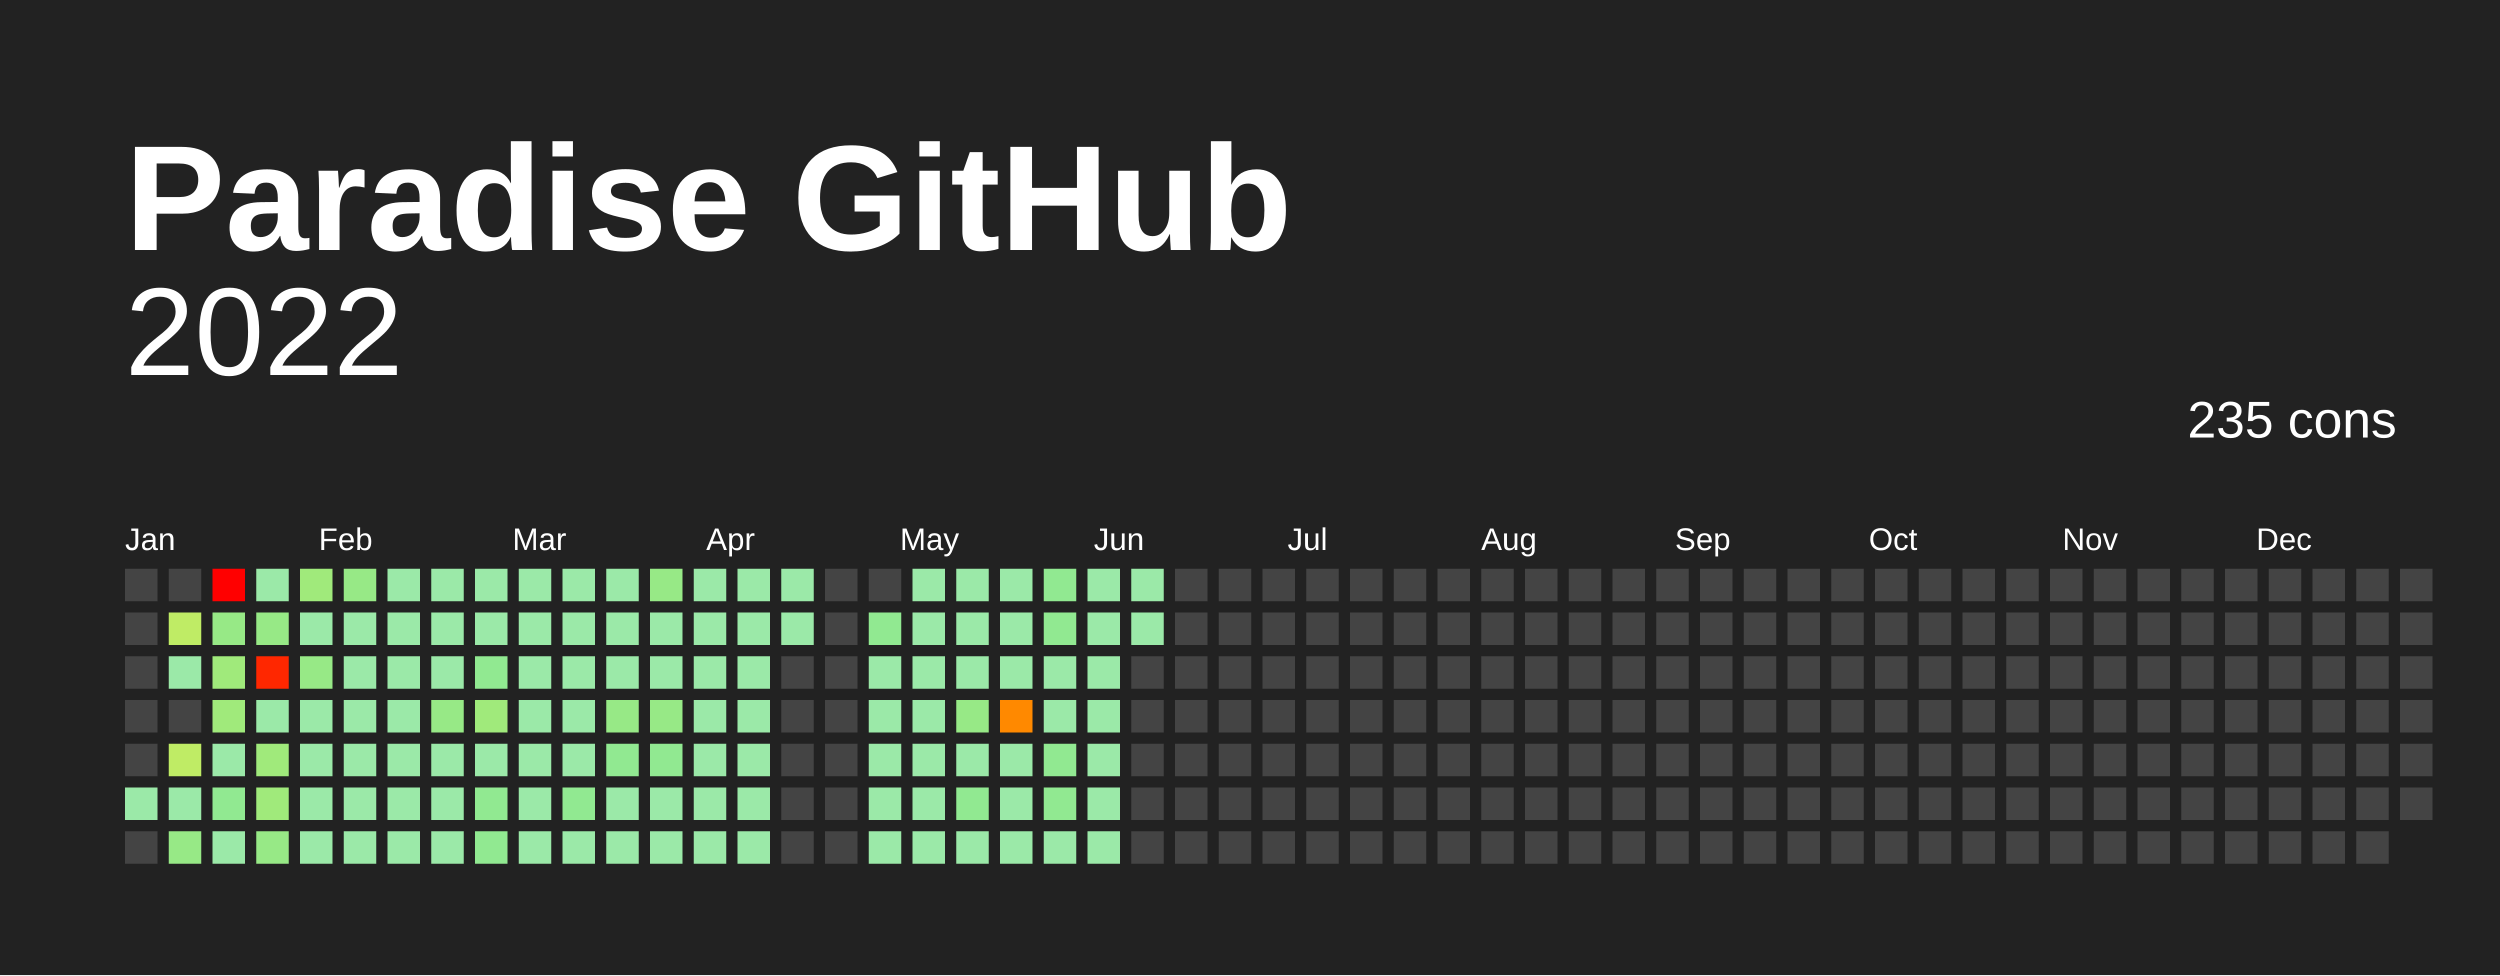
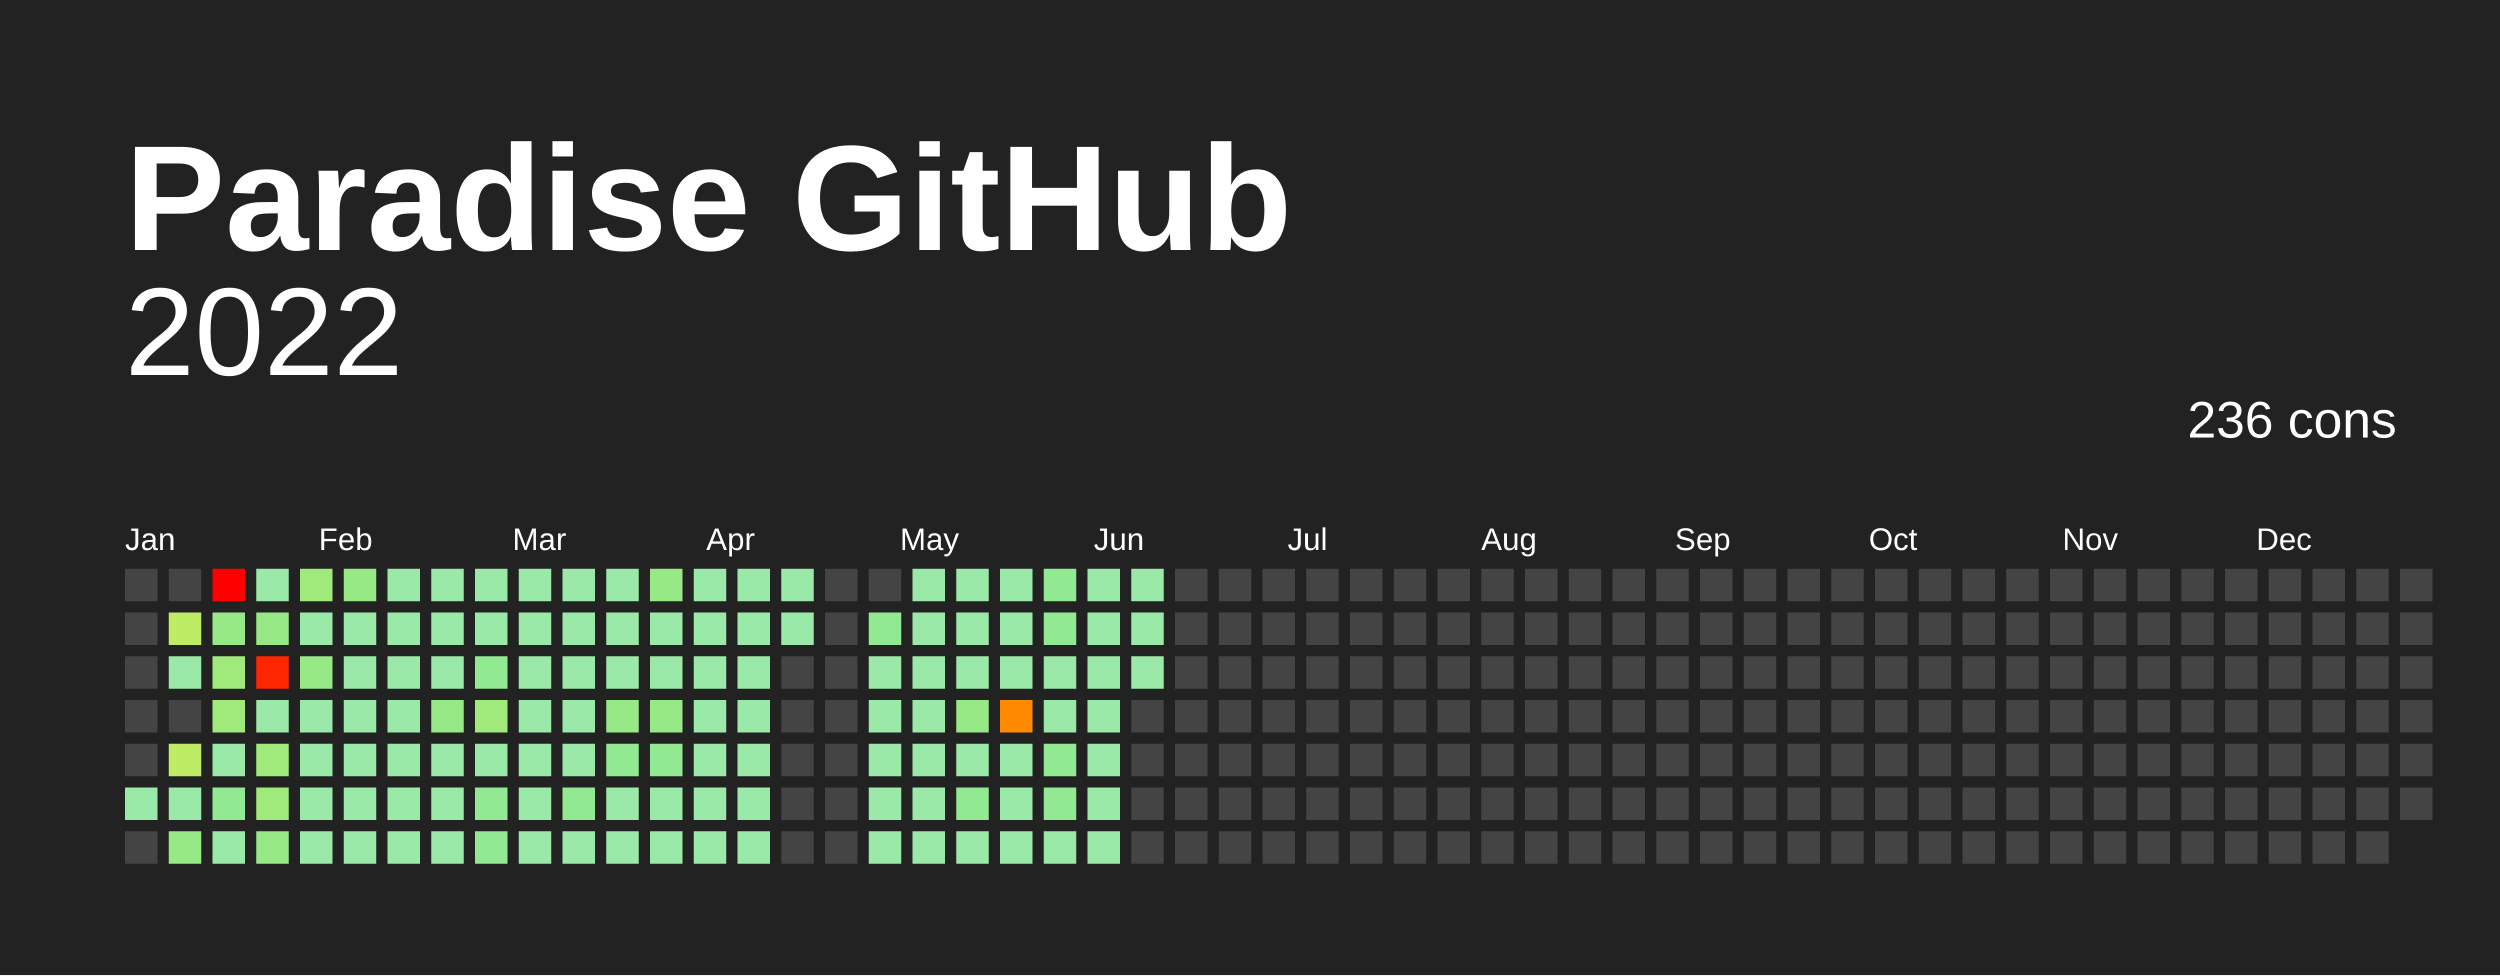
<svg xmlns="http://www.w3.org/2000/svg" baseProfile="full" height="78mm" version="1.1" viewBox="0,0,200,78" width="200mm">
  <defs />
  <rect fill="#222222" height="78" width="200" x="0" y="0" />
  <text fill="#FFFFFF" style="font-size:12px; font-family:Arial; font-weight:bold;" x="10" y="20">Paradise GitHub</text>
  <text alignment-baseline="hanging" fill="#FFFFFF" style="font-size:10.0px; font-family:Arial;" x="10" y="30">2022</text>
-   <text alignment-baseline="hanging" fill="#FFFFFF" style="font-size:4.125px; font-family:Arial;" x="175" y="35">235 cons</text>
+   <text alignment-baseline="hanging" fill="#FFFFFF" style="font-size:4.125px; font-family:Arial;" x="175" y="35">236 cons</text>
  <text fill="#FFFFFF" style="font-size:2.5px; font-family:Arial" x="10.0" y="44">Jan</text>
  <text fill="#FFFFFF" style="font-size:2.5px; font-family:Arial" x="25.5" y="44">Feb</text>
  <text fill="#FFFFFF" style="font-size:2.5px; font-family:Arial" x="41.0" y="44">Mar</text>
  <text fill="#FFFFFF" style="font-size:2.5px; font-family:Arial" x="56.5" y="44">Apr</text>
  <text fill="#FFFFFF" style="font-size:2.5px; font-family:Arial" x="72.0" y="44">May</text>
  <text fill="#FFFFFF" style="font-size:2.5px; font-family:Arial" x="87.5" y="44">Jun</text>
  <text fill="#FFFFFF" style="font-size:2.5px; font-family:Arial" x="103.0" y="44">Jul</text>
  <text fill="#FFFFFF" style="font-size:2.5px; font-family:Arial" x="118.5" y="44">Aug</text>
  <text fill="#FFFFFF" style="font-size:2.5px; font-family:Arial" x="134.0" y="44">Sep</text>
  <text fill="#FFFFFF" style="font-size:2.5px; font-family:Arial" x="149.5" y="44">Oct</text>
  <text fill="#FFFFFF" style="font-size:2.5px; font-family:Arial" x="165.0" y="44">Nov</text>
  <text fill="#FFFFFF" style="font-size:2.5px; font-family:Arial" x="180.5" y="44">Dec</text>
  <rect fill="#444444" height="2.6" width="2.6" x="10.0" y="45.5" />
  <rect fill="#444444" height="2.6" width="2.6" x="10.0" y="49.0" />
  <rect fill="#444444" height="2.6" width="2.6" x="10.0" y="52.5" />
  <rect fill="#444444" height="2.6" width="2.6" x="10.0" y="56.0" />
  <rect fill="#444444" height="2.6" width="2.6" x="10.0" y="59.5" />
  <rect fill="#9be9a8" height="2.6" width="2.6" x="10.0" y="63.0" />
  <rect fill="#444444" height="2.6" width="2.6" x="10.0" y="66.5" />
  <rect fill="#444444" height="2.6" width="2.6" x="13.5" y="45.5" />
  <rect fill="#bfec65" height="2.6" width="2.6" x="13.5" y="49.0" />
  <rect fill="#9be9a8" height="2.6" width="2.6" x="13.5" y="52.5" />
  <rect fill="#444444" height="2.6" width="2.6" x="13.5" y="56.0" />
  <rect fill="#bfec65" height="2.6" width="2.6" x="13.5" y="59.5" />
  <rect fill="#9be9a8" height="2.6" width="2.6" x="13.5" y="63.0" />
  <rect fill="#97e986" height="2.6" width="2.6" x="13.5" y="66.5" />
  <rect fill="red" height="2.6" width="2.6" x="17.0" y="45.5" />
  <rect fill="#97e986" height="2.6" width="2.6" x="17.0" y="49.0" />
  <rect fill="#a0ea7b" height="2.6" width="2.6" x="17.0" y="52.5" />
  <rect fill="#a0ea7b" height="2.6" width="2.6" x="17.0" y="56.0" />
  <rect fill="#9be9a8" height="2.6" width="2.6" x="17.0" y="59.5" />
  <rect fill="#91e991" height="2.6" width="2.6" x="17.0" y="63.0" />
  <rect fill="#9be9a8" height="2.6" width="2.6" x="17.0" y="66.5" />
  <rect fill="#9be9a8" height="2.6" width="2.6" x="20.5" y="45.5" />
  <rect fill="#97e986" height="2.6" width="2.6" x="20.5" y="49.0" />
  <rect fill="#ff2700" height="2.6" width="2.6" x="20.5" y="52.5" />
  <rect fill="#9be9a8" height="2.6" width="2.6" x="20.5" y="56.0" />
  <rect fill="#a0ea7b" height="2.6" width="2.6" x="20.5" y="59.5" />
  <rect fill="#a0ea7b" height="2.6" width="2.6" x="20.5" y="63.0" />
  <rect fill="#97e986" height="2.6" width="2.6" x="20.5" y="66.5" />
  <rect fill="#a0ea7b" height="2.6" width="2.6" x="24.0" y="45.5" />
  <rect fill="#9be9a8" height="2.6" width="2.6" x="24.0" y="49.0" />
  <rect fill="#97e986" height="2.6" width="2.6" x="24.0" y="52.5" />
  <rect fill="#9be9a8" height="2.6" width="2.6" x="24.0" y="56.0" />
  <rect fill="#9be9a8" height="2.6" width="2.6" x="24.0" y="59.5" />
  <rect fill="#9be9a8" height="2.6" width="2.6" x="24.0" y="63.0" />
  <rect fill="#9be9a8" height="2.6" width="2.6" x="24.0" y="66.5" />
  <rect fill="#97e986" height="2.6" width="2.6" x="27.5" y="45.5" />
  <rect fill="#9be9a8" height="2.6" width="2.6" x="27.5" y="49.0" />
  <rect fill="#9be9a8" height="2.6" width="2.6" x="27.5" y="52.5" />
  <rect fill="#9be9a8" height="2.6" width="2.6" x="27.5" y="56.0" />
  <rect fill="#9be9a8" height="2.6" width="2.6" x="27.5" y="59.5" />
  <rect fill="#9be9a8" height="2.6" width="2.6" x="27.5" y="63.0" />
  <rect fill="#9be9a8" height="2.6" width="2.6" x="27.5" y="66.5" />
  <rect fill="#9be9a8" height="2.6" width="2.6" x="31.0" y="45.5" />
  <rect fill="#9be9a8" height="2.6" width="2.6" x="31.0" y="49.0" />
  <rect fill="#9be9a8" height="2.6" width="2.6" x="31.0" y="52.5" />
  <rect fill="#9be9a8" height="2.6" width="2.6" x="31.0" y="56.0" />
  <rect fill="#9be9a8" height="2.6" width="2.6" x="31.0" y="59.5" />
  <rect fill="#9be9a8" height="2.6" width="2.6" x="31.0" y="63.0" />
  <rect fill="#9be9a8" height="2.6" width="2.6" x="31.0" y="66.5" />
  <rect fill="#9be9a8" height="2.6" width="2.6" x="34.5" y="45.5" />
  <rect fill="#9be9a8" height="2.6" width="2.6" x="34.5" y="49.0" />
  <rect fill="#9be9a8" height="2.6" width="2.6" x="34.5" y="52.5" />
  <rect fill="#97e986" height="2.6" width="2.6" x="34.5" y="56.0" />
  <rect fill="#9be9a8" height="2.6" width="2.6" x="34.5" y="59.5" />
  <rect fill="#9be9a8" height="2.6" width="2.6" x="34.5" y="63.0" />
  <rect fill="#9be9a8" height="2.6" width="2.6" x="34.5" y="66.5" />
  <rect fill="#9be9a8" height="2.6" width="2.6" x="38.0" y="45.5" />
  <rect fill="#9be9a8" height="2.6" width="2.6" x="38.0" y="49.0" />
  <rect fill="#91e991" height="2.6" width="2.6" x="38.0" y="52.5" />
  <rect fill="#a0ea7b" height="2.6" width="2.6" x="38.0" y="56.0" />
  <rect fill="#9be9a8" height="2.6" width="2.6" x="38.0" y="59.5" />
  <rect fill="#91e991" height="2.6" width="2.6" x="38.0" y="63.0" />
  <rect fill="#91e991" height="2.6" width="2.6" x="38.0" y="66.5" />
  <rect fill="#9be9a8" height="2.6" width="2.6" x="41.5" y="45.5" />
  <rect fill="#9be9a8" height="2.6" width="2.6" x="41.5" y="49.0" />
  <rect fill="#9be9a8" height="2.6" width="2.6" x="41.5" y="52.5" />
  <rect fill="#9be9a8" height="2.6" width="2.6" x="41.5" y="56.0" />
  <rect fill="#9be9a8" height="2.6" width="2.6" x="41.5" y="59.5" />
  <rect fill="#9be9a8" height="2.6" width="2.6" x="41.5" y="63.0" />
  <rect fill="#9be9a8" height="2.6" width="2.6" x="41.5" y="66.5" />
  <rect fill="#9be9a8" height="2.6" width="2.6" x="45.0" y="45.5" />
  <rect fill="#9be9a8" height="2.6" width="2.6" x="45.0" y="49.0" />
  <rect fill="#9be9a8" height="2.6" width="2.6" x="45.0" y="52.5" />
  <rect fill="#9be9a8" height="2.6" width="2.6" x="45.0" y="56.0" />
  <rect fill="#9be9a8" height="2.6" width="2.6" x="45.0" y="59.5" />
  <rect fill="#91e991" height="2.6" width="2.6" x="45.0" y="63.0" />
  <rect fill="#9be9a8" height="2.6" width="2.6" x="45.0" y="66.5" />
  <rect fill="#9be9a8" height="2.6" width="2.6" x="48.5" y="45.5" />
  <rect fill="#9be9a8" height="2.6" width="2.6" x="48.5" y="49.0" />
  <rect fill="#9be9a8" height="2.6" width="2.6" x="48.5" y="52.5" />
  <rect fill="#97e986" height="2.6" width="2.6" x="48.5" y="56.0" />
  <rect fill="#91e991" height="2.6" width="2.6" x="48.5" y="59.5" />
  <rect fill="#9be9a8" height="2.6" width="2.6" x="48.5" y="63.0" />
  <rect fill="#9be9a8" height="2.6" width="2.6" x="48.5" y="66.5" />
  <rect fill="#97e986" height="2.6" width="2.6" x="52.0" y="45.5" />
  <rect fill="#9be9a8" height="2.6" width="2.6" x="52.0" y="49.0" />
  <rect fill="#9be9a8" height="2.6" width="2.6" x="52.0" y="52.5" />
  <rect fill="#97e986" height="2.6" width="2.6" x="52.0" y="56.0" />
  <rect fill="#91e991" height="2.6" width="2.6" x="52.0" y="59.5" />
  <rect fill="#9be9a8" height="2.6" width="2.6" x="52.0" y="63.0" />
  <rect fill="#9be9a8" height="2.6" width="2.6" x="52.0" y="66.5" />
  <rect fill="#9be9a8" height="2.6" width="2.6" x="55.5" y="45.5" />
  <rect fill="#9be9a8" height="2.6" width="2.6" x="55.5" y="49.0" />
  <rect fill="#9be9a8" height="2.6" width="2.6" x="55.5" y="52.5" />
  <rect fill="#9be9a8" height="2.6" width="2.6" x="55.5" y="56.0" />
  <rect fill="#9be9a8" height="2.6" width="2.6" x="55.5" y="59.5" />
  <rect fill="#9be9a8" height="2.6" width="2.6" x="55.5" y="63.0" />
  <rect fill="#9be9a8" height="2.6" width="2.6" x="55.5" y="66.5" />
  <rect fill="#9be9a8" height="2.6" width="2.6" x="59.0" y="45.5" />
  <rect fill="#9be9a8" height="2.6" width="2.6" x="59.0" y="49.0" />
  <rect fill="#9be9a8" height="2.6" width="2.6" x="59.0" y="52.5" />
  <rect fill="#9be9a8" height="2.6" width="2.6" x="59.0" y="56.0" />
  <rect fill="#9be9a8" height="2.6" width="2.6" x="59.0" y="59.5" />
  <rect fill="#9be9a8" height="2.6" width="2.6" x="59.0" y="63.0" />
  <rect fill="#9be9a8" height="2.6" width="2.6" x="59.0" y="66.5" />
  <rect fill="#9be9a8" height="2.6" width="2.6" x="62.5" y="45.5" />
  <rect fill="#9be9a8" height="2.6" width="2.6" x="62.5" y="49.0" />
  <rect fill="#444444" height="2.6" width="2.6" x="62.5" y="52.5" />
  <rect fill="#444444" height="2.6" width="2.6" x="62.5" y="56.0" />
  <rect fill="#444444" height="2.6" width="2.6" x="62.5" y="59.5" />
  <rect fill="#444444" height="2.6" width="2.6" x="62.5" y="63.0" />
  <rect fill="#444444" height="2.6" width="2.6" x="62.5" y="66.5" />
  <rect fill="#444444" height="2.6" width="2.6" x="66.0" y="45.5" />
  <rect fill="#444444" height="2.6" width="2.6" x="66.0" y="49.0" />
  <rect fill="#444444" height="2.6" width="2.6" x="66.0" y="52.5" />
  <rect fill="#444444" height="2.6" width="2.6" x="66.0" y="56.0" />
  <rect fill="#444444" height="2.6" width="2.6" x="66.0" y="59.5" />
  <rect fill="#444444" height="2.6" width="2.6" x="66.0" y="63.0" />
  <rect fill="#444444" height="2.6" width="2.6" x="66.0" y="66.5" />
  <rect fill="#444444" height="2.6" width="2.6" x="69.5" y="45.5" />
  <rect fill="#91e991" height="2.6" width="2.6" x="69.5" y="49.0" />
  <rect fill="#9be9a8" height="2.6" width="2.6" x="69.5" y="52.5" />
  <rect fill="#9be9a8" height="2.6" width="2.6" x="69.5" y="56.0" />
  <rect fill="#9be9a8" height="2.6" width="2.6" x="69.5" y="59.5" />
  <rect fill="#9be9a8" height="2.6" width="2.6" x="69.5" y="63.0" />
  <rect fill="#9be9a8" height="2.6" width="2.6" x="69.5" y="66.5" />
  <rect fill="#9be9a8" height="2.6" width="2.6" x="73.0" y="45.5" />
  <rect fill="#9be9a8" height="2.6" width="2.6" x="73.0" y="49.0" />
  <rect fill="#9be9a8" height="2.6" width="2.6" x="73.0" y="52.5" />
  <rect fill="#9be9a8" height="2.6" width="2.6" x="73.0" y="56.0" />
  <rect fill="#9be9a8" height="2.6" width="2.6" x="73.0" y="59.5" />
  <rect fill="#9be9a8" height="2.6" width="2.6" x="73.0" y="63.0" />
  <rect fill="#9be9a8" height="2.6" width="2.6" x="73.0" y="66.5" />
  <rect fill="#9be9a8" height="2.6" width="2.6" x="76.5" y="45.5" />
  <rect fill="#9be9a8" height="2.6" width="2.6" x="76.5" y="49.0" />
  <rect fill="#9be9a8" height="2.6" width="2.6" x="76.5" y="52.5" />
  <rect fill="#97e986" height="2.6" width="2.6" x="76.5" y="56.0" />
  <rect fill="#9be9a8" height="2.6" width="2.6" x="76.5" y="59.5" />
  <rect fill="#91e991" height="2.6" width="2.6" x="76.5" y="63.0" />
  <rect fill="#9be9a8" height="2.6" width="2.6" x="76.5" y="66.5" />
  <rect fill="#9be9a8" height="2.6" width="2.6" x="80.0" y="45.5" />
  <rect fill="#9be9a8" height="2.6" width="2.6" x="80.0" y="49.0" />
  <rect fill="#9be9a8" height="2.6" width="2.6" x="80.0" y="52.5" />
  <rect fill="#ff8900" height="2.6" width="2.6" x="80.0" y="56.0" />
  <rect fill="#9be9a8" height="2.6" width="2.6" x="80.0" y="59.5" />
  <rect fill="#9be9a8" height="2.6" width="2.6" x="80.0" y="63.0" />
  <rect fill="#9be9a8" height="2.6" width="2.6" x="80.0" y="66.5" />
  <rect fill="#91e991" height="2.6" width="2.6" x="83.5" y="45.5" />
  <rect fill="#91e991" height="2.6" width="2.6" x="83.5" y="49.0" />
  <rect fill="#9be9a8" height="2.6" width="2.6" x="83.5" y="52.5" />
  <rect fill="#9be9a8" height="2.6" width="2.6" x="83.5" y="56.0" />
  <rect fill="#91e991" height="2.6" width="2.6" x="83.5" y="59.5" />
  <rect fill="#91e991" height="2.6" width="2.6" x="83.5" y="63.0" />
  <rect fill="#9be9a8" height="2.6" width="2.6" x="83.5" y="66.5" />
  <rect fill="#9be9a8" height="2.6" width="2.6" x="87.0" y="45.5" />
  <rect fill="#9be9a8" height="2.6" width="2.6" x="87.0" y="49.0" />
  <rect fill="#9be9a8" height="2.6" width="2.6" x="87.0" y="52.5" />
  <rect fill="#9be9a8" height="2.6" width="2.6" x="87.0" y="56.0" />
  <rect fill="#9be9a8" height="2.6" width="2.6" x="87.0" y="59.5" />
  <rect fill="#9be9a8" height="2.6" width="2.6" x="87.0" y="63.0" />
  <rect fill="#9be9a8" height="2.6" width="2.6" x="87.0" y="66.5" />
  <rect fill="#9be9a8" height="2.6" width="2.6" x="90.5" y="45.5" />
  <rect fill="#9be9a8" height="2.6" width="2.6" x="90.5" y="49.0" />
-   <rect fill="#444444" height="2.6" width="2.6" x="90.5" y="52.5" />
+   <rect fill="#9be9a8" height="2.6" width="2.6" x="90.5" y="52.5" />
  <rect fill="#444444" height="2.6" width="2.6" x="90.5" y="56.0" />
  <rect fill="#444444" height="2.6" width="2.6" x="90.5" y="59.5" />
  <rect fill="#444444" height="2.6" width="2.6" x="90.5" y="63.0" />
  <rect fill="#444444" height="2.6" width="2.6" x="90.5" y="66.5" />
  <rect fill="#444444" height="2.6" width="2.6" x="94.0" y="45.5" />
  <rect fill="#444444" height="2.6" width="2.6" x="94.0" y="49.0" />
  <rect fill="#444444" height="2.6" width="2.6" x="94.0" y="52.5" />
  <rect fill="#444444" height="2.6" width="2.6" x="94.0" y="56.0" />
  <rect fill="#444444" height="2.6" width="2.6" x="94.0" y="59.5" />
  <rect fill="#444444" height="2.6" width="2.6" x="94.0" y="63.0" />
  <rect fill="#444444" height="2.6" width="2.6" x="94.0" y="66.5" />
  <rect fill="#444444" height="2.6" width="2.6" x="97.5" y="45.5" />
  <rect fill="#444444" height="2.6" width="2.6" x="97.5" y="49.0" />
  <rect fill="#444444" height="2.6" width="2.6" x="97.5" y="52.5" />
  <rect fill="#444444" height="2.6" width="2.6" x="97.5" y="56.0" />
  <rect fill="#444444" height="2.6" width="2.6" x="97.5" y="59.5" />
  <rect fill="#444444" height="2.6" width="2.6" x="97.5" y="63.0" />
  <rect fill="#444444" height="2.6" width="2.6" x="97.5" y="66.5" />
  <rect fill="#444444" height="2.6" width="2.6" x="101.0" y="45.5" />
  <rect fill="#444444" height="2.6" width="2.6" x="101.0" y="49.0" />
  <rect fill="#444444" height="2.6" width="2.6" x="101.0" y="52.5" />
  <rect fill="#444444" height="2.6" width="2.6" x="101.0" y="56.0" />
  <rect fill="#444444" height="2.6" width="2.6" x="101.0" y="59.5" />
  <rect fill="#444444" height="2.6" width="2.6" x="101.0" y="63.0" />
  <rect fill="#444444" height="2.6" width="2.6" x="101.0" y="66.5" />
  <rect fill="#444444" height="2.6" width="2.6" x="104.5" y="45.5" />
  <rect fill="#444444" height="2.6" width="2.6" x="104.5" y="49.0" />
  <rect fill="#444444" height="2.6" width="2.6" x="104.5" y="52.5" />
  <rect fill="#444444" height="2.6" width="2.6" x="104.5" y="56.0" />
  <rect fill="#444444" height="2.6" width="2.6" x="104.5" y="59.5" />
  <rect fill="#444444" height="2.6" width="2.6" x="104.5" y="63.0" />
  <rect fill="#444444" height="2.6" width="2.6" x="104.5" y="66.5" />
  <rect fill="#444444" height="2.6" width="2.6" x="108.0" y="45.5" />
  <rect fill="#444444" height="2.6" width="2.6" x="108.0" y="49.0" />
  <rect fill="#444444" height="2.6" width="2.6" x="108.0" y="52.5" />
  <rect fill="#444444" height="2.6" width="2.6" x="108.0" y="56.0" />
  <rect fill="#444444" height="2.6" width="2.6" x="108.0" y="59.5" />
  <rect fill="#444444" height="2.6" width="2.6" x="108.0" y="63.0" />
  <rect fill="#444444" height="2.6" width="2.6" x="108.0" y="66.5" />
  <rect fill="#444444" height="2.6" width="2.6" x="111.5" y="45.5" />
  <rect fill="#444444" height="2.6" width="2.6" x="111.5" y="49.0" />
  <rect fill="#444444" height="2.6" width="2.6" x="111.5" y="52.5" />
  <rect fill="#444444" height="2.6" width="2.6" x="111.5" y="56.0" />
  <rect fill="#444444" height="2.6" width="2.6" x="111.5" y="59.5" />
  <rect fill="#444444" height="2.6" width="2.6" x="111.5" y="63.0" />
  <rect fill="#444444" height="2.6" width="2.6" x="111.5" y="66.5" />
  <rect fill="#444444" height="2.6" width="2.6" x="115.0" y="45.5" />
  <rect fill="#444444" height="2.6" width="2.6" x="115.0" y="49.0" />
  <rect fill="#444444" height="2.6" width="2.6" x="115.0" y="52.5" />
  <rect fill="#444444" height="2.6" width="2.6" x="115.0" y="56.0" />
  <rect fill="#444444" height="2.6" width="2.6" x="115.0" y="59.5" />
  <rect fill="#444444" height="2.6" width="2.6" x="115.0" y="63.0" />
  <rect fill="#444444" height="2.6" width="2.6" x="115.0" y="66.5" />
  <rect fill="#444444" height="2.6" width="2.6" x="118.5" y="45.5" />
  <rect fill="#444444" height="2.6" width="2.6" x="118.5" y="49.0" />
  <rect fill="#444444" height="2.6" width="2.6" x="118.5" y="52.5" />
  <rect fill="#444444" height="2.6" width="2.6" x="118.5" y="56.0" />
  <rect fill="#444444" height="2.6" width="2.6" x="118.5" y="59.5" />
  <rect fill="#444444" height="2.6" width="2.6" x="118.5" y="63.0" />
  <rect fill="#444444" height="2.6" width="2.6" x="118.5" y="66.5" />
  <rect fill="#444444" height="2.6" width="2.6" x="122.0" y="45.5" />
  <rect fill="#444444" height="2.6" width="2.6" x="122.0" y="49.0" />
  <rect fill="#444444" height="2.6" width="2.6" x="122.0" y="52.5" />
  <rect fill="#444444" height="2.6" width="2.6" x="122.0" y="56.0" />
  <rect fill="#444444" height="2.6" width="2.6" x="122.0" y="59.5" />
  <rect fill="#444444" height="2.6" width="2.6" x="122.0" y="63.0" />
  <rect fill="#444444" height="2.6" width="2.6" x="122.0" y="66.5" />
  <rect fill="#444444" height="2.6" width="2.6" x="125.5" y="45.5" />
  <rect fill="#444444" height="2.6" width="2.6" x="125.5" y="49.0" />
  <rect fill="#444444" height="2.6" width="2.6" x="125.5" y="52.5" />
  <rect fill="#444444" height="2.6" width="2.6" x="125.5" y="56.0" />
  <rect fill="#444444" height="2.6" width="2.6" x="125.5" y="59.5" />
  <rect fill="#444444" height="2.6" width="2.6" x="125.5" y="63.0" />
  <rect fill="#444444" height="2.6" width="2.6" x="125.5" y="66.5" />
  <rect fill="#444444" height="2.6" width="2.6" x="129.0" y="45.5" />
  <rect fill="#444444" height="2.6" width="2.6" x="129.0" y="49.0" />
  <rect fill="#444444" height="2.6" width="2.6" x="129.0" y="52.5" />
  <rect fill="#444444" height="2.6" width="2.6" x="129.0" y="56.0" />
  <rect fill="#444444" height="2.6" width="2.6" x="129.0" y="59.5" />
  <rect fill="#444444" height="2.6" width="2.6" x="129.0" y="63.0" />
  <rect fill="#444444" height="2.6" width="2.6" x="129.0" y="66.5" />
  <rect fill="#444444" height="2.6" width="2.6" x="132.5" y="45.5" />
  <rect fill="#444444" height="2.6" width="2.6" x="132.5" y="49.0" />
  <rect fill="#444444" height="2.6" width="2.6" x="132.5" y="52.5" />
  <rect fill="#444444" height="2.6" width="2.6" x="132.5" y="56.0" />
  <rect fill="#444444" height="2.6" width="2.6" x="132.5" y="59.5" />
  <rect fill="#444444" height="2.6" width="2.6" x="132.5" y="63.0" />
  <rect fill="#444444" height="2.6" width="2.6" x="132.5" y="66.5" />
  <rect fill="#444444" height="2.6" width="2.6" x="136.0" y="45.5" />
  <rect fill="#444444" height="2.6" width="2.6" x="136.0" y="49.0" />
  <rect fill="#444444" height="2.6" width="2.6" x="136.0" y="52.5" />
  <rect fill="#444444" height="2.6" width="2.6" x="136.0" y="56.0" />
  <rect fill="#444444" height="2.6" width="2.6" x="136.0" y="59.5" />
  <rect fill="#444444" height="2.6" width="2.6" x="136.0" y="63.0" />
  <rect fill="#444444" height="2.6" width="2.6" x="136.0" y="66.5" />
  <rect fill="#444444" height="2.6" width="2.6" x="139.5" y="45.5" />
  <rect fill="#444444" height="2.6" width="2.6" x="139.5" y="49.0" />
  <rect fill="#444444" height="2.6" width="2.6" x="139.5" y="52.5" />
  <rect fill="#444444" height="2.6" width="2.6" x="139.5" y="56.0" />
  <rect fill="#444444" height="2.6" width="2.6" x="139.5" y="59.5" />
  <rect fill="#444444" height="2.6" width="2.6" x="139.5" y="63.0" />
  <rect fill="#444444" height="2.6" width="2.6" x="139.5" y="66.5" />
  <rect fill="#444444" height="2.6" width="2.6" x="143.0" y="45.5" />
  <rect fill="#444444" height="2.6" width="2.6" x="143.0" y="49.0" />
  <rect fill="#444444" height="2.6" width="2.6" x="143.0" y="52.5" />
  <rect fill="#444444" height="2.6" width="2.6" x="143.0" y="56.0" />
  <rect fill="#444444" height="2.6" width="2.6" x="143.0" y="59.5" />
  <rect fill="#444444" height="2.6" width="2.6" x="143.0" y="63.0" />
  <rect fill="#444444" height="2.6" width="2.6" x="143.0" y="66.5" />
  <rect fill="#444444" height="2.6" width="2.6" x="146.5" y="45.5" />
  <rect fill="#444444" height="2.6" width="2.6" x="146.5" y="49.0" />
  <rect fill="#444444" height="2.6" width="2.6" x="146.5" y="52.5" />
  <rect fill="#444444" height="2.6" width="2.6" x="146.5" y="56.0" />
  <rect fill="#444444" height="2.6" width="2.6" x="146.5" y="59.5" />
  <rect fill="#444444" height="2.6" width="2.6" x="146.5" y="63.0" />
  <rect fill="#444444" height="2.6" width="2.6" x="146.5" y="66.5" />
  <rect fill="#444444" height="2.6" width="2.6" x="150.0" y="45.5" />
  <rect fill="#444444" height="2.6" width="2.6" x="150.0" y="49.0" />
  <rect fill="#444444" height="2.6" width="2.6" x="150.0" y="52.5" />
  <rect fill="#444444" height="2.6" width="2.6" x="150.0" y="56.0" />
  <rect fill="#444444" height="2.6" width="2.6" x="150.0" y="59.5" />
  <rect fill="#444444" height="2.6" width="2.6" x="150.0" y="63.0" />
  <rect fill="#444444" height="2.6" width="2.6" x="150.0" y="66.5" />
  <rect fill="#444444" height="2.6" width="2.6" x="153.5" y="45.5" />
  <rect fill="#444444" height="2.6" width="2.6" x="153.5" y="49.0" />
  <rect fill="#444444" height="2.6" width="2.6" x="153.5" y="52.5" />
  <rect fill="#444444" height="2.6" width="2.6" x="153.5" y="56.0" />
  <rect fill="#444444" height="2.6" width="2.6" x="153.5" y="59.5" />
  <rect fill="#444444" height="2.6" width="2.6" x="153.5" y="63.0" />
  <rect fill="#444444" height="2.6" width="2.6" x="153.5" y="66.5" />
  <rect fill="#444444" height="2.6" width="2.6" x="157.0" y="45.5" />
  <rect fill="#444444" height="2.6" width="2.6" x="157.0" y="49.0" />
  <rect fill="#444444" height="2.6" width="2.6" x="157.0" y="52.5" />
  <rect fill="#444444" height="2.6" width="2.6" x="157.0" y="56.0" />
  <rect fill="#444444" height="2.6" width="2.6" x="157.0" y="59.5" />
  <rect fill="#444444" height="2.6" width="2.6" x="157.0" y="63.0" />
  <rect fill="#444444" height="2.6" width="2.6" x="157.0" y="66.5" />
  <rect fill="#444444" height="2.6" width="2.6" x="160.5" y="45.5" />
  <rect fill="#444444" height="2.6" width="2.6" x="160.5" y="49.0" />
  <rect fill="#444444" height="2.6" width="2.6" x="160.5" y="52.5" />
  <rect fill="#444444" height="2.6" width="2.6" x="160.5" y="56.0" />
  <rect fill="#444444" height="2.6" width="2.6" x="160.5" y="59.5" />
  <rect fill="#444444" height="2.6" width="2.6" x="160.5" y="63.0" />
  <rect fill="#444444" height="2.6" width="2.6" x="160.5" y="66.5" />
  <rect fill="#444444" height="2.6" width="2.6" x="164.0" y="45.5" />
  <rect fill="#444444" height="2.6" width="2.6" x="164.0" y="49.0" />
  <rect fill="#444444" height="2.6" width="2.6" x="164.0" y="52.5" />
  <rect fill="#444444" height="2.6" width="2.6" x="164.0" y="56.0" />
  <rect fill="#444444" height="2.6" width="2.6" x="164.0" y="59.5" />
  <rect fill="#444444" height="2.6" width="2.6" x="164.0" y="63.0" />
  <rect fill="#444444" height="2.6" width="2.6" x="164.0" y="66.5" />
  <rect fill="#444444" height="2.6" width="2.6" x="167.5" y="45.5" />
  <rect fill="#444444" height="2.6" width="2.6" x="167.5" y="49.0" />
  <rect fill="#444444" height="2.6" width="2.6" x="167.5" y="52.5" />
  <rect fill="#444444" height="2.6" width="2.6" x="167.5" y="56.0" />
  <rect fill="#444444" height="2.6" width="2.6" x="167.5" y="59.5" />
  <rect fill="#444444" height="2.6" width="2.6" x="167.5" y="63.0" />
  <rect fill="#444444" height="2.6" width="2.6" x="167.5" y="66.5" />
  <rect fill="#444444" height="2.6" width="2.6" x="171.0" y="45.5" />
  <rect fill="#444444" height="2.6" width="2.6" x="171.0" y="49.0" />
  <rect fill="#444444" height="2.6" width="2.6" x="171.0" y="52.5" />
  <rect fill="#444444" height="2.6" width="2.6" x="171.0" y="56.0" />
  <rect fill="#444444" height="2.6" width="2.6" x="171.0" y="59.5" />
  <rect fill="#444444" height="2.6" width="2.6" x="171.0" y="63.0" />
  <rect fill="#444444" height="2.6" width="2.6" x="171.0" y="66.5" />
  <rect fill="#444444" height="2.6" width="2.6" x="174.5" y="45.5" />
  <rect fill="#444444" height="2.6" width="2.6" x="174.5" y="49.0" />
  <rect fill="#444444" height="2.6" width="2.6" x="174.5" y="52.5" />
  <rect fill="#444444" height="2.6" width="2.6" x="174.5" y="56.0" />
  <rect fill="#444444" height="2.6" width="2.6" x="174.5" y="59.5" />
  <rect fill="#444444" height="2.6" width="2.6" x="174.5" y="63.0" />
  <rect fill="#444444" height="2.6" width="2.6" x="174.5" y="66.5" />
  <rect fill="#444444" height="2.6" width="2.6" x="178.0" y="45.5" />
  <rect fill="#444444" height="2.6" width="2.6" x="178.0" y="49.0" />
  <rect fill="#444444" height="2.6" width="2.6" x="178.0" y="52.5" />
  <rect fill="#444444" height="2.6" width="2.6" x="178.0" y="56.0" />
  <rect fill="#444444" height="2.6" width="2.6" x="178.0" y="59.5" />
  <rect fill="#444444" height="2.6" width="2.6" x="178.0" y="63.0" />
  <rect fill="#444444" height="2.6" width="2.6" x="178.0" y="66.5" />
  <rect fill="#444444" height="2.6" width="2.6" x="181.5" y="45.5" />
  <rect fill="#444444" height="2.6" width="2.6" x="181.5" y="49.0" />
  <rect fill="#444444" height="2.6" width="2.6" x="181.5" y="52.5" />
  <rect fill="#444444" height="2.6" width="2.6" x="181.5" y="56.0" />
  <rect fill="#444444" height="2.6" width="2.6" x="181.5" y="59.5" />
  <rect fill="#444444" height="2.6" width="2.6" x="181.5" y="63.0" />
  <rect fill="#444444" height="2.6" width="2.6" x="181.5" y="66.5" />
  <rect fill="#444444" height="2.6" width="2.6" x="185.0" y="45.5" />
  <rect fill="#444444" height="2.6" width="2.6" x="185.0" y="49.0" />
  <rect fill="#444444" height="2.6" width="2.6" x="185.0" y="52.5" />
  <rect fill="#444444" height="2.6" width="2.6" x="185.0" y="56.0" />
  <rect fill="#444444" height="2.6" width="2.6" x="185.0" y="59.5" />
  <rect fill="#444444" height="2.6" width="2.6" x="185.0" y="63.0" />
  <rect fill="#444444" height="2.6" width="2.6" x="185.0" y="66.5" />
  <rect fill="#444444" height="2.6" width="2.6" x="188.5" y="45.5" />
  <rect fill="#444444" height="2.6" width="2.6" x="188.5" y="49.0" />
  <rect fill="#444444" height="2.6" width="2.6" x="188.5" y="52.5" />
  <rect fill="#444444" height="2.6" width="2.6" x="188.5" y="56.0" />
  <rect fill="#444444" height="2.6" width="2.6" x="188.5" y="59.5" />
  <rect fill="#444444" height="2.6" width="2.6" x="188.5" y="63.0" />
  <rect fill="#444444" height="2.6" width="2.6" x="188.5" y="66.5" />
  <rect fill="#444444" height="2.6" width="2.6" x="192.0" y="45.5" />
  <rect fill="#444444" height="2.6" width="2.6" x="192.0" y="49.0" />
  <rect fill="#444444" height="2.6" width="2.6" x="192.0" y="52.5" />
  <rect fill="#444444" height="2.6" width="2.6" x="192.0" y="56.0" />
  <rect fill="#444444" height="2.6" width="2.6" x="192.0" y="59.5" />
  <rect fill="#444444" height="2.6" width="2.6" x="192.0" y="63.0" />
</svg>
